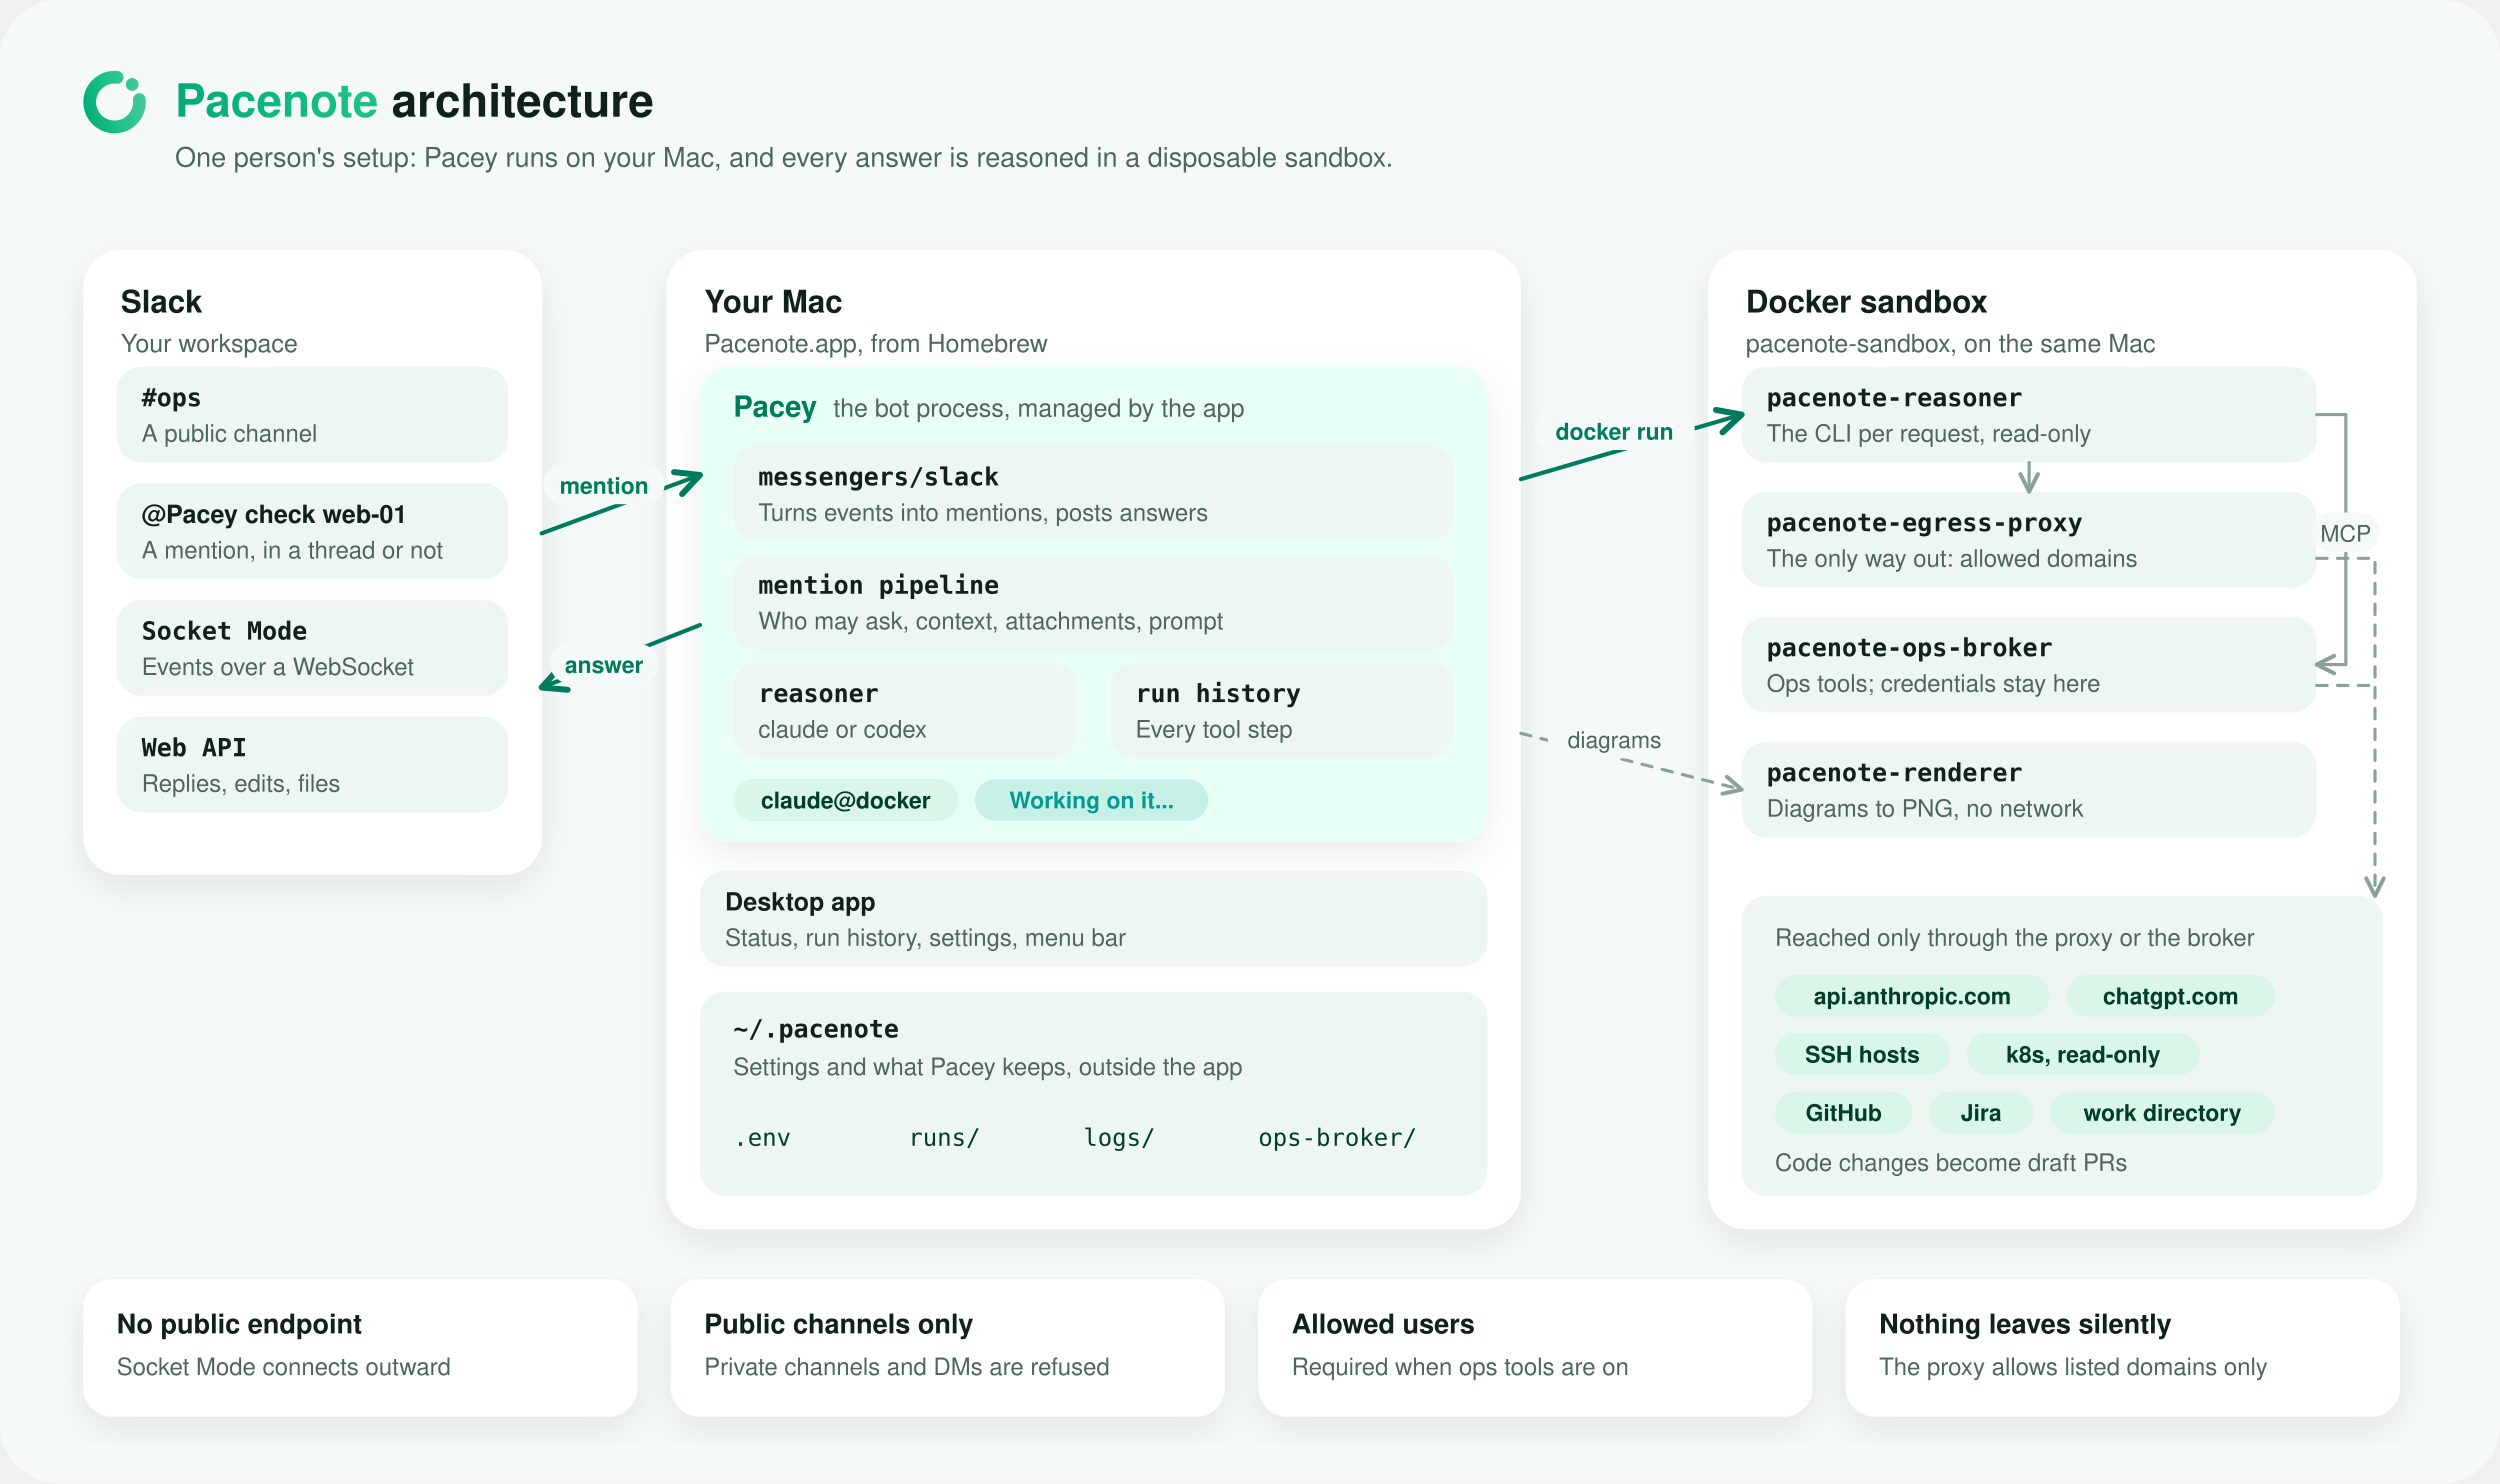
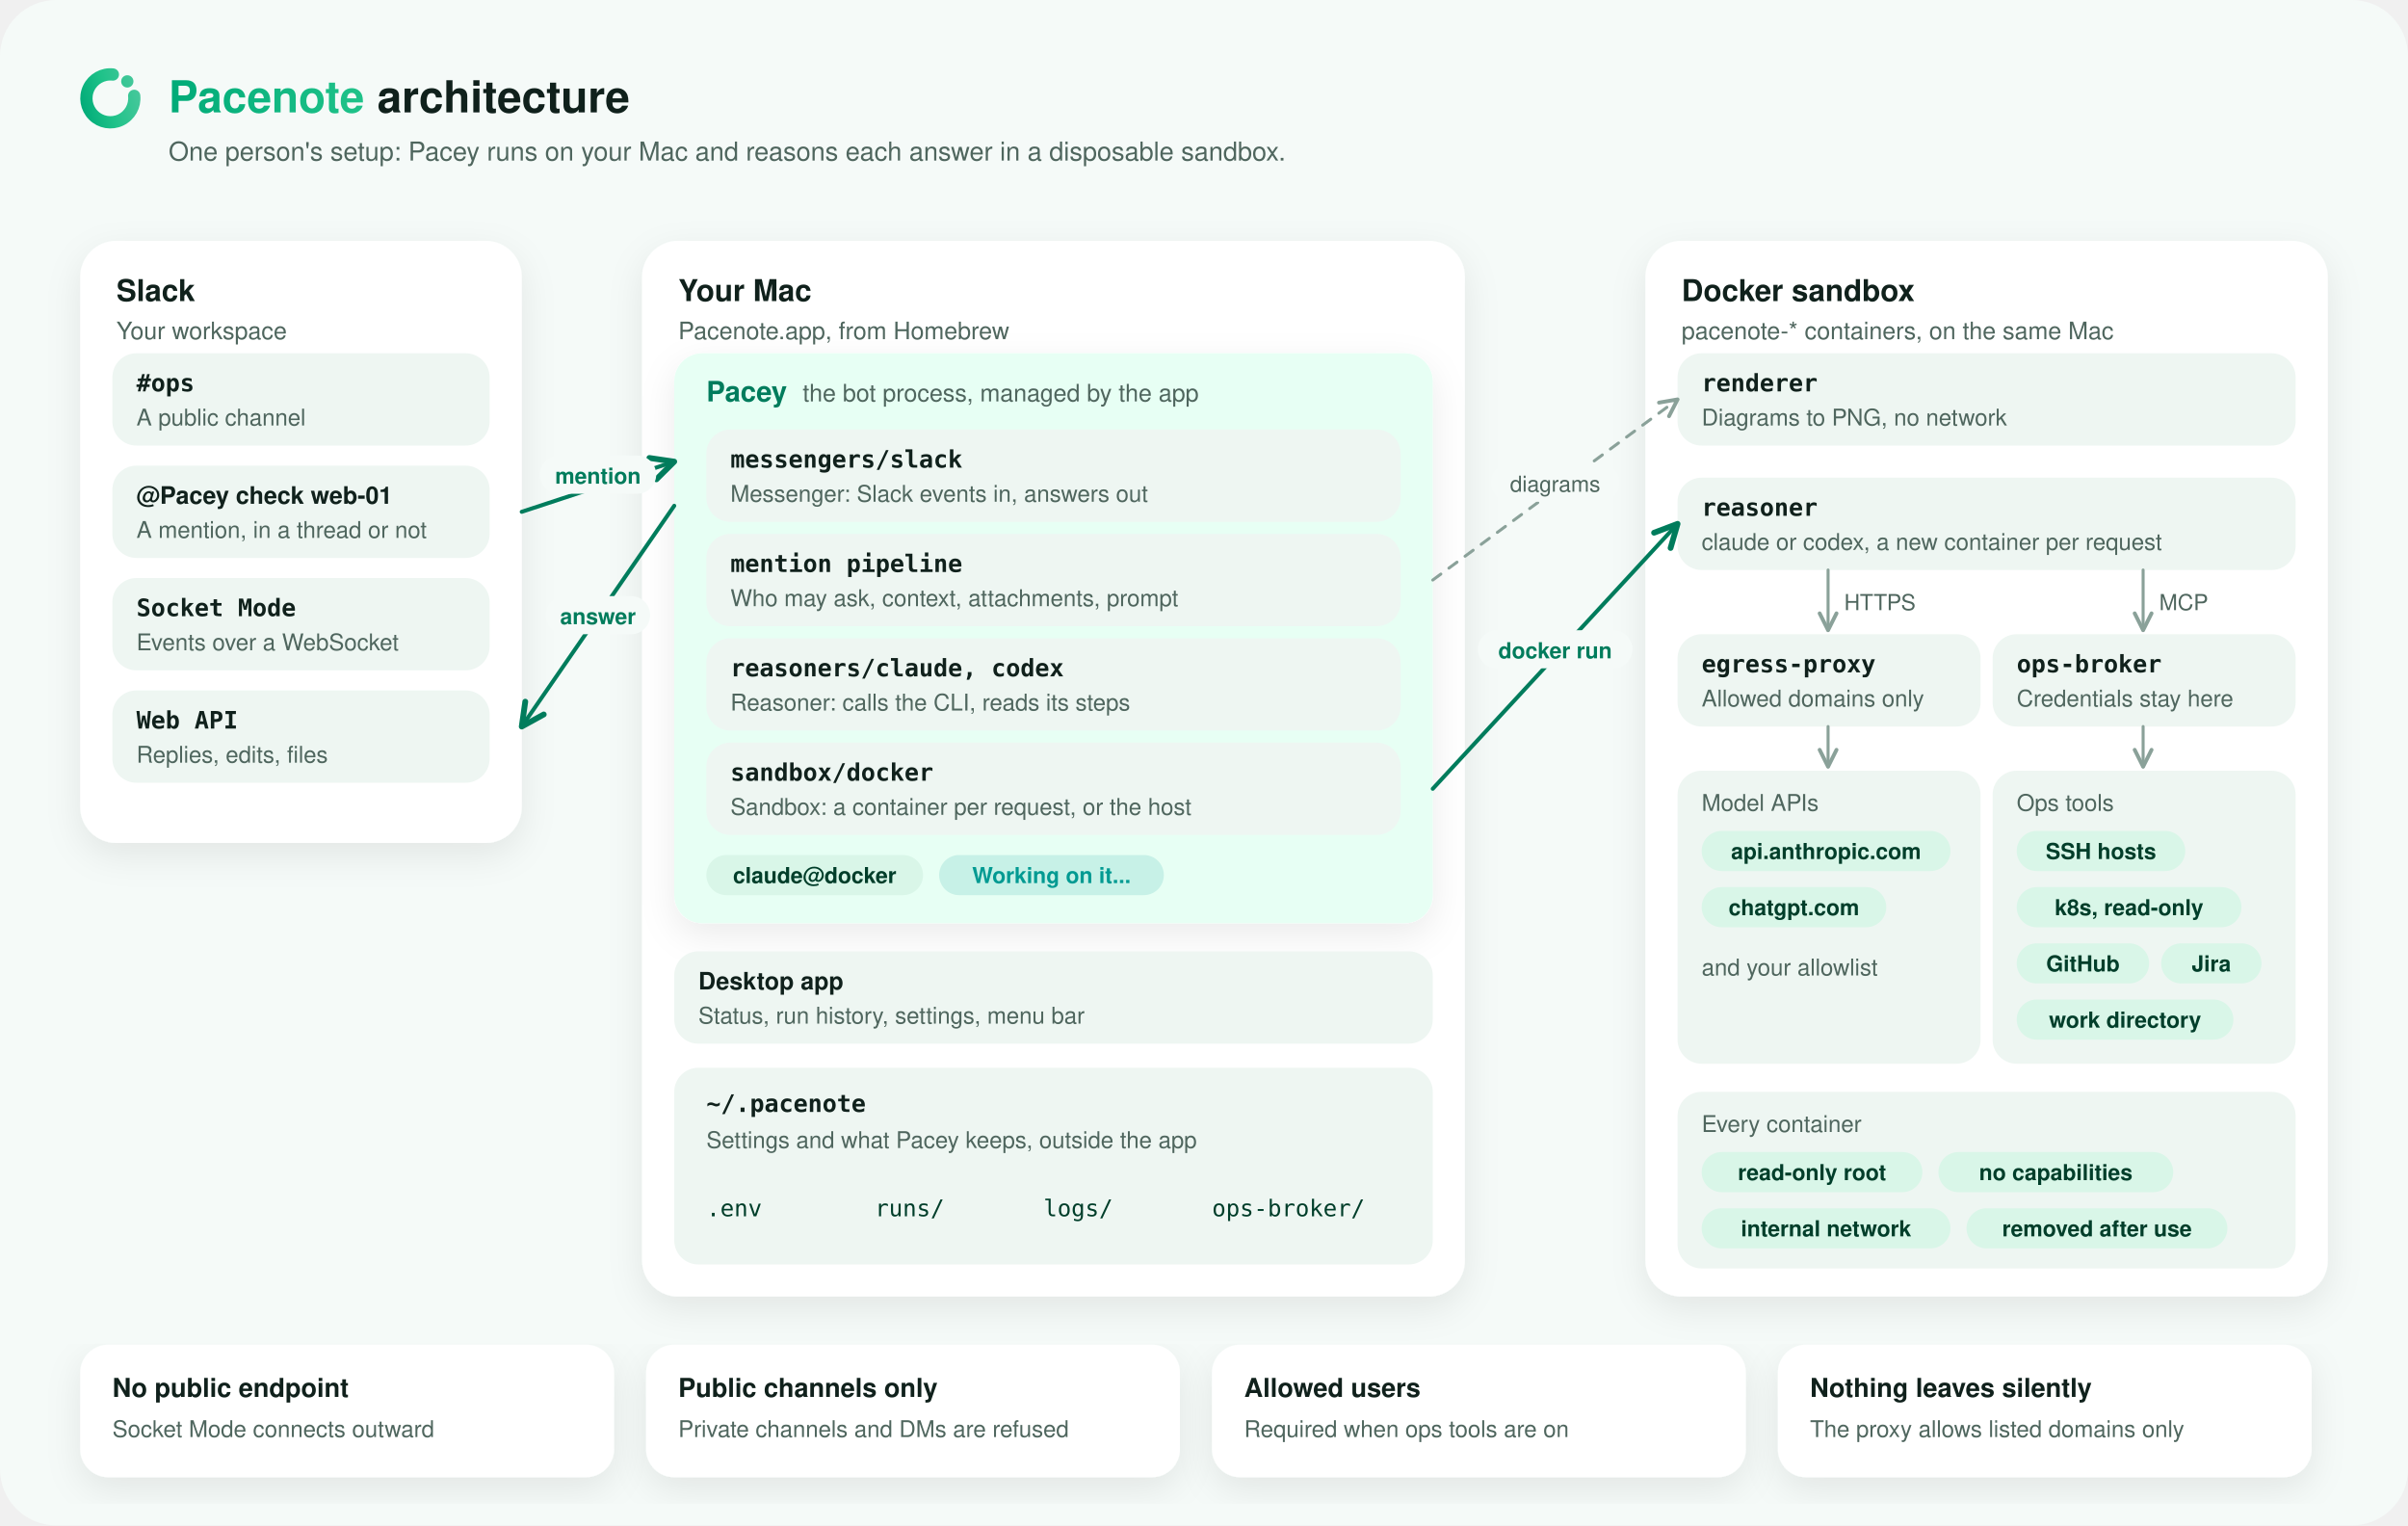
- <svg xmlns="http://www.w3.org/2000/svg" width="1200" height="712" viewBox="0 0 1200 712" role="img" aria-label="Pacenote architecture">
+ <svg xmlns="http://www.w3.org/2000/svg" width="1200" height="760" viewBox="0 0 1200 760" role="img" aria-label="Pacenote architecture">
  <defs>
    <linearGradient id="mark" x1="0" y1="1" x2="1" y2="0">
      <stop offset="0" stop-color="#01ab78" />
      <stop offset="0.46" stop-color="#1fc289" />
      <stop offset="1" stop-color="#48c89c" />
    </linearGradient>
    <linearGradient id="mark-big" gradientUnits="userSpaceOnUse" x1="54" y1="314" x2="458" y2="198">
      <stop offset="0" stop-color="#01ab78" />
      <stop offset="0.46" stop-color="#1fc289" />
      <stop offset="1" stop-color="#48c89c" />
    </linearGradient>
    <linearGradient id="wordmark" x1="0" y1="0" x2="1" y2="0">
      <stop offset="0" stop-color="#01ab78" />
      <stop offset="1" stop-color="#1fc289" />
    </linearGradient>
    <filter id="shadow" x="-10%" y="-10%" width="120%" height="130%">
      <feDropShadow dx="0" dy="6" stdDeviation="9" flood-color="#0f2a20" flood-opacity="0.08" />
    </filter>
    <marker id="arrow" viewBox="0 0 10 10" refX="8.5" refY="5" markerWidth="8" markerHeight="8" orient="auto-start-reverse">
      <path d="M1.5 1.5L8.5 5L1.5 8.5" fill="none" stroke="#8aa199" stroke-width="1.6" stroke-linecap="round" stroke-linejoin="round" />
    </marker>
    <marker id="arrow-main" viewBox="0 0 10 10" refX="8.5" refY="5" markerWidth="8" markerHeight="8" orient="auto-start-reverse">
      <path d="M1.5 1.5L8.5 5L1.5 8.5" fill="none" stroke="#007c5c" stroke-width="1.8" stroke-linecap="round" stroke-linejoin="round" />
    </marker>
  </defs>
-   <rect width="1200" height="712" rx="28" fill="#f5faf8" />
+   <rect width="1200" height="760" rx="28" fill="#f5faf8" />
  <g transform="translate(36.35922 30.35922) scale(0.07281553)">
    <path d="M273.1 92.9A164 164 0 1 0 419.1 238.9" fill="none" stroke="url(#mark-big)" stroke-width="84" stroke-linecap="round" />
    <circle cx="372" cy="140" r="42" fill="url(#mark-big)" />
  </g>
  <text x="84" y="56" font-family="-apple-system, BlinkMacSystemFont, 'Segoe UI', Pretendard, 'Noto Sans KR', Helvetica, Arial, sans-serif" font-size="22" font-weight="700" fill="url(#wordmark)" text-anchor="start">Pacenote</text>
  <text x="188" y="56" font-family="-apple-system, BlinkMacSystemFont, 'Segoe UI', Pretendard, 'Noto Sans KR', Helvetica, Arial, sans-serif" font-size="22" font-weight="600" fill="#10211c" text-anchor="start">architecture</text>
-   <text x="84" y="80" font-family="-apple-system, BlinkMacSystemFont, 'Segoe UI', Pretendard, 'Noto Sans KR', Helvetica, Arial, sans-serif" font-size="13" font-weight="400" fill="#4f665e" text-anchor="start">One person's setup: Pacey runs on your Mac, and every answer is reasoned in a disposable sandbox.</text>
+   <text x="84" y="80" font-family="-apple-system, BlinkMacSystemFont, 'Segoe UI', Pretendard, 'Noto Sans KR', Helvetica, Arial, sans-serif" font-size="13" font-weight="400" fill="#4f665e" text-anchor="start">One person's setup: Pacey runs on your Mac and reasons each answer in a disposable sandbox.</text>
  <rect x="40" y="120" width="220" height="300" rx="18" fill="#ffffff" filter="url(#shadow)" />
  <text x="58" y="150" font-family="-apple-system, BlinkMacSystemFont, 'Segoe UI', Pretendard, 'Noto Sans KR', Helvetica, Arial, sans-serif" font-size="15" font-weight="600" fill="#10211c" text-anchor="start">Slack</text>
  <text x="58" y="169" font-family="-apple-system, BlinkMacSystemFont, 'Segoe UI', Pretendard, 'Noto Sans KR', Helvetica, Arial, sans-serif" font-size="12" font-weight="400" fill="#4f665e" text-anchor="start">Your workspace</text>
  <rect x="56" y="176" width="188" height="46" rx="12" fill="#eef6f2" />
  <text x="68" y="195" font-family="ui-monospace, 'SF Mono', 'JetBrains Mono', Menlo, Consolas, monospace" font-size="12" font-weight="600" fill="#10211c" text-anchor="start">#ops</text>
  <text x="68" y="212" font-family="-apple-system, BlinkMacSystemFont, 'Segoe UI', Pretendard, 'Noto Sans KR', Helvetica, Arial, sans-serif" font-size="11.5" font-weight="400" fill="#4f665e" text-anchor="start">A public channel</text>
  <rect x="56" y="232" width="188" height="46" rx="12" fill="#eef6f2" />
  <text x="68" y="251" font-family="-apple-system, BlinkMacSystemFont, 'Segoe UI', Pretendard, 'Noto Sans KR', Helvetica, Arial, sans-serif" font-size="12" font-weight="600" fill="#10211c" text-anchor="start">@Pacey  check web-01</text>
  <text x="68" y="268" font-family="-apple-system, BlinkMacSystemFont, 'Segoe UI', Pretendard, 'Noto Sans KR', Helvetica, Arial, sans-serif" font-size="11.5" font-weight="400" fill="#4f665e" text-anchor="start">A mention, in a thread or not</text>
  <rect x="56" y="288" width="188" height="46" rx="12" fill="#eef6f2" />
  <text x="68" y="307" font-family="ui-monospace, 'SF Mono', 'JetBrains Mono', Menlo, Consolas, monospace" font-size="12" font-weight="600" fill="#10211c" text-anchor="start">Socket Mode</text>
  <text x="68" y="324" font-family="-apple-system, BlinkMacSystemFont, 'Segoe UI', Pretendard, 'Noto Sans KR', Helvetica, Arial, sans-serif" font-size="11.5" font-weight="400" fill="#4f665e" text-anchor="start">Events over a WebSocket</text>
  <rect x="56" y="344" width="188" height="46" rx="12" fill="#eef6f2" />
  <text x="68" y="363" font-family="ui-monospace, 'SF Mono', 'JetBrains Mono', Menlo, Consolas, monospace" font-size="12" font-weight="600" fill="#10211c" text-anchor="start">Web API</text>
  <text x="68" y="380" font-family="-apple-system, BlinkMacSystemFont, 'Segoe UI', Pretendard, 'Noto Sans KR', Helvetica, Arial, sans-serif" font-size="11.5" font-weight="400" fill="#4f665e" text-anchor="start">Replies, edits, files</text>
-   <rect x="320" y="120" width="410" height="470" rx="18" fill="#ffffff" filter="url(#shadow)" />
+   <rect x="320" y="120" width="410" height="526" rx="18" fill="#ffffff" filter="url(#shadow)" />
  <text x="338" y="150" font-family="-apple-system, BlinkMacSystemFont, 'Segoe UI', Pretendard, 'Noto Sans KR', Helvetica, Arial, sans-serif" font-size="15" font-weight="600" fill="#10211c" text-anchor="start">Your Mac</text>
  <text x="338" y="169" font-family="-apple-system, BlinkMacSystemFont, 'Segoe UI', Pretendard, 'Noto Sans KR', Helvetica, Arial, sans-serif" font-size="12" font-weight="400" fill="#4f665e" text-anchor="start">Pacenote.app, from Homebrew</text>
-   <rect x="336" y="176" width="378" height="228" rx="14" fill="#e7fff4" filter="url(#shadow)" />
+   <rect x="336" y="176" width="378" height="284" rx="14" fill="#e7fff4" filter="url(#shadow)" />
  <text x="352" y="200" font-family="-apple-system, BlinkMacSystemFont, 'Segoe UI', Pretendard, 'Noto Sans KR', Helvetica, Arial, sans-serif" font-size="14" font-weight="700" fill="#007c5c" text-anchor="start">Pacey</text>
  <text x="400" y="200" font-family="-apple-system, BlinkMacSystemFont, 'Segoe UI', Pretendard, 'Noto Sans KR', Helvetica, Arial, sans-serif" font-size="12" font-weight="400" fill="#4f665e" text-anchor="start">the bot process, managed by the app</text>
  <rect x="352" y="214" width="346" height="46" rx="12" fill="#eef6f2" />
  <text x="364" y="233" font-family="ui-monospace, 'SF Mono', 'JetBrains Mono', Menlo, Consolas, monospace" font-size="12" font-weight="600" fill="#10211c" text-anchor="start">messengers/slack</text>
-   <text x="364" y="250" font-family="-apple-system, BlinkMacSystemFont, 'Segoe UI', Pretendard, 'Noto Sans KR', Helvetica, Arial, sans-serif" font-size="11.5" font-weight="400" fill="#4f665e" text-anchor="start">Turns events into mentions, posts answers</text>
+   <text x="364" y="250" font-family="-apple-system, BlinkMacSystemFont, 'Segoe UI', Pretendard, 'Noto Sans KR', Helvetica, Arial, sans-serif" font-size="11.5" font-weight="400" fill="#4f665e" text-anchor="start">Messenger: Slack events in, answers out</text>
  <rect x="352" y="266" width="346" height="46" rx="12" fill="#eef6f2" />
  <text x="364" y="285" font-family="ui-monospace, 'SF Mono', 'JetBrains Mono', Menlo, Consolas, monospace" font-size="12" font-weight="600" fill="#10211c" text-anchor="start">mention pipeline</text>
  <text x="364" y="302" font-family="-apple-system, BlinkMacSystemFont, 'Segoe UI', Pretendard, 'Noto Sans KR', Helvetica, Arial, sans-serif" font-size="11.5" font-weight="400" fill="#4f665e" text-anchor="start">Who may ask, context, attachments, prompt</text>
-   <rect x="352" y="318" width="165" height="46" rx="12" fill="#eef6f2" />
-   <text x="364" y="337" font-family="ui-monospace, 'SF Mono', 'JetBrains Mono', Menlo, Consolas, monospace" font-size="12" font-weight="600" fill="#10211c" text-anchor="start">reasoner</text>
-   <text x="364" y="354" font-family="-apple-system, BlinkMacSystemFont, 'Segoe UI', Pretendard, 'Noto Sans KR', Helvetica, Arial, sans-serif" font-size="11.5" font-weight="400" fill="#4f665e" text-anchor="start">claude or codex</text>
-   <rect x="533" y="318" width="165" height="46" rx="12" fill="#eef6f2" />
-   <text x="545" y="337" font-family="ui-monospace, 'SF Mono', 'JetBrains Mono', Menlo, Consolas, monospace" font-size="12" font-weight="600" fill="#10211c" text-anchor="start">run history</text>
-   <text x="545" y="354" font-family="-apple-system, BlinkMacSystemFont, 'Segoe UI', Pretendard, 'Noto Sans KR', Helvetica, Arial, sans-serif" font-size="11.5" font-weight="400" fill="#4f665e" text-anchor="start">Every tool step</text>
-   <rect x="352" y="374" width="108" height="20" rx="10" fill="#d9f6e8" fill-opacity="1" />
-   <text x="406" y="388" font-family="-apple-system, BlinkMacSystemFont, 'Segoe UI', Pretendard, 'Noto Sans KR', Helvetica, Arial, sans-serif" font-size="11" font-weight="600" fill="#003e2a" text-anchor="middle">claude@docker</text>
-   <rect x="468" y="374" width="112" height="20" rx="10" fill="#029a92" fill-opacity="0.14" />
-   <text x="524" y="388" font-family="-apple-system, BlinkMacSystemFont, 'Segoe UI', Pretendard, 'Noto Sans KR', Helvetica, Arial, sans-serif" font-size="11" font-weight="600" fill="#029a92" text-anchor="middle">Working on it...</text>
-   <rect x="336" y="418" width="378" height="46" rx="12" fill="#eef6f2" />
-   <text x="348" y="437" font-family="-apple-system, BlinkMacSystemFont, 'Segoe UI', Pretendard, 'Noto Sans KR', Helvetica, Arial, sans-serif" font-size="12" font-weight="600" fill="#10211c" text-anchor="start">Desktop app</text>
-   <text x="348" y="454" font-family="-apple-system, BlinkMacSystemFont, 'Segoe UI', Pretendard, 'Noto Sans KR', Helvetica, Arial, sans-serif" font-size="11.5" font-weight="400" fill="#4f665e" text-anchor="start">Status, run history, settings, menu bar</text>
-   <rect x="336" y="476" width="378" height="98" rx="12" fill="#eef6f2" />
-   <text x="352" y="498" font-family="ui-monospace, 'SF Mono', 'JetBrains Mono', Menlo, Consolas, monospace" font-size="12" font-weight="600" fill="#10211c" text-anchor="start">~/.pacenote</text>
-   <text x="352" y="516" font-family="-apple-system, BlinkMacSystemFont, 'Segoe UI', Pretendard, 'Noto Sans KR', Helvetica, Arial, sans-serif" font-size="11.5" font-weight="400" fill="#4f665e" text-anchor="start">Settings and what Pacey keeps, outside the app</text>
-   <text x="352" y="550" font-family="ui-monospace, 'SF Mono', 'JetBrains Mono', Menlo, Consolas, monospace" font-size="11.5" font-weight="400" fill="#003e2a" text-anchor="start">.env</text>
-   <text x="436" y="550" font-family="ui-monospace, 'SF Mono', 'JetBrains Mono', Menlo, Consolas, monospace" font-size="11.5" font-weight="400" fill="#003e2a" text-anchor="start">runs/</text>
-   <text x="520" y="550" font-family="ui-monospace, 'SF Mono', 'JetBrains Mono', Menlo, Consolas, monospace" font-size="11.5" font-weight="400" fill="#003e2a" text-anchor="start">logs/</text>
-   <text x="604" y="550" font-family="ui-monospace, 'SF Mono', 'JetBrains Mono', Menlo, Consolas, monospace" font-size="11.5" font-weight="400" fill="#003e2a" text-anchor="start">ops-broker/</text>
-   <rect x="820" y="120" width="340" height="470" rx="18" fill="#ffffff" filter="url(#shadow)" />
+   <rect x="352" y="318" width="346" height="46" rx="12" fill="#eef6f2" />
+   <text x="364" y="337" font-family="ui-monospace, 'SF Mono', 'JetBrains Mono', Menlo, Consolas, monospace" font-size="12" font-weight="600" fill="#10211c" text-anchor="start">reasoners/claude, codex</text>
+   <text x="364" y="354" font-family="-apple-system, BlinkMacSystemFont, 'Segoe UI', Pretendard, 'Noto Sans KR', Helvetica, Arial, sans-serif" font-size="11.5" font-weight="400" fill="#4f665e" text-anchor="start">Reasoner: calls the CLI, reads its steps</text>
+   <rect x="352" y="370" width="346" height="46" rx="12" fill="#eef6f2" />
+   <text x="364" y="389" font-family="ui-monospace, 'SF Mono', 'JetBrains Mono', Menlo, Consolas, monospace" font-size="12" font-weight="600" fill="#10211c" text-anchor="start">sandbox/docker</text>
+   <text x="364" y="406" font-family="-apple-system, BlinkMacSystemFont, 'Segoe UI', Pretendard, 'Noto Sans KR', Helvetica, Arial, sans-serif" font-size="11.5" font-weight="400" fill="#4f665e" text-anchor="start">Sandbox: a container per request, or the host</text>
+   <rect x="352" y="426" width="108" height="20" rx="10" fill="#d9f6e8" fill-opacity="1" />
+   <text x="406" y="440" font-family="-apple-system, BlinkMacSystemFont, 'Segoe UI', Pretendard, 'Noto Sans KR', Helvetica, Arial, sans-serif" font-size="11" font-weight="600" fill="#003e2a" text-anchor="middle">claude@docker</text>
+   <rect x="468" y="426" width="112" height="20" rx="10" fill="#029a92" fill-opacity="0.14" />
+   <text x="524" y="440" font-family="-apple-system, BlinkMacSystemFont, 'Segoe UI', Pretendard, 'Noto Sans KR', Helvetica, Arial, sans-serif" font-size="11" font-weight="600" fill="#029a92" text-anchor="middle">Working on it...</text>
+   <rect x="336" y="474" width="378" height="46" rx="12" fill="#eef6f2" />
+   <text x="348" y="493" font-family="-apple-system, BlinkMacSystemFont, 'Segoe UI', Pretendard, 'Noto Sans KR', Helvetica, Arial, sans-serif" font-size="12" font-weight="600" fill="#10211c" text-anchor="start">Desktop app</text>
+   <text x="348" y="510" font-family="-apple-system, BlinkMacSystemFont, 'Segoe UI', Pretendard, 'Noto Sans KR', Helvetica, Arial, sans-serif" font-size="11.5" font-weight="400" fill="#4f665e" text-anchor="start">Status, run history, settings, menu bar</text>
+   <rect x="336" y="532" width="378" height="98" rx="12" fill="#eef6f2" />
+   <text x="352" y="554" font-family="ui-monospace, 'SF Mono', 'JetBrains Mono', Menlo, Consolas, monospace" font-size="12" font-weight="600" fill="#10211c" text-anchor="start">~/.pacenote</text>
+   <text x="352" y="572" font-family="-apple-system, BlinkMacSystemFont, 'Segoe UI', Pretendard, 'Noto Sans KR', Helvetica, Arial, sans-serif" font-size="11.5" font-weight="400" fill="#4f665e" text-anchor="start">Settings and what Pacey keeps, outside the app</text>
+   <text x="352" y="606" font-family="ui-monospace, 'SF Mono', 'JetBrains Mono', Menlo, Consolas, monospace" font-size="11.5" font-weight="400" fill="#003e2a" text-anchor="start">.env</text>
+   <text x="436" y="606" font-family="ui-monospace, 'SF Mono', 'JetBrains Mono', Menlo, Consolas, monospace" font-size="11.5" font-weight="400" fill="#003e2a" text-anchor="start">runs/</text>
+   <text x="520" y="606" font-family="ui-monospace, 'SF Mono', 'JetBrains Mono', Menlo, Consolas, monospace" font-size="11.5" font-weight="400" fill="#003e2a" text-anchor="start">logs/</text>
+   <text x="604" y="606" font-family="ui-monospace, 'SF Mono', 'JetBrains Mono', Menlo, Consolas, monospace" font-size="11.5" font-weight="400" fill="#003e2a" text-anchor="start">ops-broker/</text>
+   <rect x="820" y="120" width="340" height="526" rx="18" fill="#ffffff" filter="url(#shadow)" />
  <text x="838" y="150" font-family="-apple-system, BlinkMacSystemFont, 'Segoe UI', Pretendard, 'Noto Sans KR', Helvetica, Arial, sans-serif" font-size="15" font-weight="600" fill="#10211c" text-anchor="start">Docker sandbox</text>
-   <text x="838" y="169" font-family="-apple-system, BlinkMacSystemFont, 'Segoe UI', Pretendard, 'Noto Sans KR', Helvetica, Arial, sans-serif" font-size="12" font-weight="400" fill="#4f665e" text-anchor="start">pacenote-sandbox, on the same Mac</text>
-   <rect x="836" y="176" width="276" height="46" rx="12" fill="#eef6f2" />
-   <text x="848" y="195" font-family="ui-monospace, 'SF Mono', 'JetBrains Mono', Menlo, Consolas, monospace" font-size="12" font-weight="600" fill="#10211c" text-anchor="start">pacenote-reasoner</text>
-   <text x="848" y="212" font-family="-apple-system, BlinkMacSystemFont, 'Segoe UI', Pretendard, 'Noto Sans KR', Helvetica, Arial, sans-serif" font-size="11.5" font-weight="400" fill="#4f665e" text-anchor="start">The CLI per request, read-only</text>
-   <rect x="836" y="236" width="276" height="46" rx="12" fill="#eef6f2" />
-   <text x="848" y="255" font-family="ui-monospace, 'SF Mono', 'JetBrains Mono', Menlo, Consolas, monospace" font-size="12" font-weight="600" fill="#10211c" text-anchor="start">pacenote-egress-proxy</text>
-   <text x="848" y="272" font-family="-apple-system, BlinkMacSystemFont, 'Segoe UI', Pretendard, 'Noto Sans KR', Helvetica, Arial, sans-serif" font-size="11.5" font-weight="400" fill="#4f665e" text-anchor="start">The only way out: allowed domains</text>
-   <rect x="836" y="296" width="276" height="46" rx="12" fill="#eef6f2" />
-   <text x="848" y="315" font-family="ui-monospace, 'SF Mono', 'JetBrains Mono', Menlo, Consolas, monospace" font-size="12" font-weight="600" fill="#10211c" text-anchor="start">pacenote-ops-broker</text>
-   <text x="848" y="332" font-family="-apple-system, BlinkMacSystemFont, 'Segoe UI', Pretendard, 'Noto Sans KR', Helvetica, Arial, sans-serif" font-size="11.5" font-weight="400" fill="#4f665e" text-anchor="start">Ops tools; credentials stay here</text>
-   <rect x="836" y="356" width="276" height="46" rx="12" fill="#eef6f2" />
-   <text x="848" y="375" font-family="ui-monospace, 'SF Mono', 'JetBrains Mono', Menlo, Consolas, monospace" font-size="12" font-weight="600" fill="#10211c" text-anchor="start">pacenote-renderer</text>
-   <text x="848" y="392" font-family="-apple-system, BlinkMacSystemFont, 'Segoe UI', Pretendard, 'Noto Sans KR', Helvetica, Arial, sans-serif" font-size="11.5" font-weight="400" fill="#4f665e" text-anchor="start">Diagrams to PNG, no network</text>
-   <rect x="836" y="430" width="308" height="144" rx="12" fill="#eef6f2" />
-   <text x="852" y="454" font-family="-apple-system, BlinkMacSystemFont, 'Segoe UI', Pretendard, 'Noto Sans KR', Helvetica, Arial, sans-serif" font-size="11.5" font-weight="400" fill="#4f665e" text-anchor="start">Reached only through the proxy or the broker</text>
-   <rect x="852" y="468" width="132" height="20" rx="10" fill="#d9f6e8" fill-opacity="1" />
-   <text x="918" y="482" font-family="-apple-system, BlinkMacSystemFont, 'Segoe UI', Pretendard, 'Noto Sans KR', Helvetica, Arial, sans-serif" font-size="11" font-weight="600" fill="#003e2a" text-anchor="middle">api.anthropic.com</text>
-   <rect x="992" y="468" width="100" height="20" rx="10" fill="#d9f6e8" fill-opacity="1" />
-   <text x="1042" y="482" font-family="-apple-system, BlinkMacSystemFont, 'Segoe UI', Pretendard, 'Noto Sans KR', Helvetica, Arial, sans-serif" font-size="11" font-weight="600" fill="#003e2a" text-anchor="middle">chatgpt.com</text>
-   <rect x="852" y="496" width="84" height="20" rx="10" fill="#d9f6e8" fill-opacity="1" />
-   <text x="894" y="510" font-family="-apple-system, BlinkMacSystemFont, 'Segoe UI', Pretendard, 'Noto Sans KR', Helvetica, Arial, sans-serif" font-size="11" font-weight="600" fill="#003e2a" text-anchor="middle">SSH hosts</text>
-   <rect x="944" y="496" width="112" height="20" rx="10" fill="#d9f6e8" fill-opacity="1" />
-   <text x="1000" y="510" font-family="-apple-system, BlinkMacSystemFont, 'Segoe UI', Pretendard, 'Noto Sans KR', Helvetica, Arial, sans-serif" font-size="11" font-weight="600" fill="#003e2a" text-anchor="middle">k8s, read-only</text>
-   <rect x="852" y="524" width="66" height="20" rx="10" fill="#d9f6e8" fill-opacity="1" />
-   <text x="885" y="538" font-family="-apple-system, BlinkMacSystemFont, 'Segoe UI', Pretendard, 'Noto Sans KR', Helvetica, Arial, sans-serif" font-size="11" font-weight="600" fill="#003e2a" text-anchor="middle">GitHub</text>
-   <rect x="926" y="524" width="50" height="20" rx="10" fill="#d9f6e8" fill-opacity="1" />
-   <text x="951" y="538" font-family="-apple-system, BlinkMacSystemFont, 'Segoe UI', Pretendard, 'Noto Sans KR', Helvetica, Arial, sans-serif" font-size="11" font-weight="600" fill="#003e2a" text-anchor="middle">Jira</text>
-   <rect x="984" y="524" width="108" height="20" rx="10" fill="#d9f6e8" fill-opacity="1" />
-   <text x="1038" y="538" font-family="-apple-system, BlinkMacSystemFont, 'Segoe UI', Pretendard, 'Noto Sans KR', Helvetica, Arial, sans-serif" font-size="11" font-weight="600" fill="#003e2a" text-anchor="middle">work directory</text>
-   <text x="852" y="562" font-family="-apple-system, BlinkMacSystemFont, 'Segoe UI', Pretendard, 'Noto Sans KR', Helvetica, Arial, sans-serif" font-size="11.5" font-weight="400" fill="#4f665e" text-anchor="start">Code changes become draft PRs</text>
-   <path d="M260 256 L336 228" fill="none" stroke="#007c5c" stroke-width="2" stroke-linecap="round" stroke-linejoin="round" marker-end="url(#arrow-main)" />
-   <rect x="261" y="223" width="58" height="19" rx="9.5" fill="#f5faf8" />
-   <text x="290" y="237" font-family="-apple-system, BlinkMacSystemFont, 'Segoe UI', Pretendard, 'Noto Sans KR', Helvetica, Arial, sans-serif" font-size="11" font-weight="600" fill="#007c5c" text-anchor="middle">mention</text>
-   <path d="M336 300 L260 330" fill="none" stroke="#007c5c" stroke-width="2" stroke-linecap="round" stroke-linejoin="round" marker-end="url(#arrow-main)" />
-   <rect x="264" y="309" width="52" height="19" rx="9.5" fill="#f5faf8" />
-   <text x="290" y="323" font-family="-apple-system, BlinkMacSystemFont, 'Segoe UI', Pretendard, 'Noto Sans KR', Helvetica, Arial, sans-serif" font-size="11" font-weight="600" fill="#007c5c" text-anchor="middle">answer</text>
-   <path d="M730 230 L836 199" fill="none" stroke="#007c5c" stroke-width="2" stroke-linecap="round" stroke-linejoin="round" marker-end="url(#arrow-main)" />
-   <rect x="736.5" y="197" width="77" height="19" rx="9.5" fill="#f5faf8" />
-   <text x="775" y="211" font-family="-apple-system, BlinkMacSystemFont, 'Segoe UI', Pretendard, 'Noto Sans KR', Helvetica, Arial, sans-serif" font-size="11" font-weight="600" fill="#007c5c" text-anchor="middle">docker run</text>
-   <path d="M730 352 L836 379" fill="none" stroke="#8aa199" stroke-width="1.5" stroke-linecap="round" stroke-linejoin="round" stroke-dasharray="5 5" marker-end="url(#arrow)" />
-   <rect x="743" y="345" width="64" height="19" rx="9.5" fill="#f5faf8" />
-   <text x="775" y="359" font-family="-apple-system, BlinkMacSystemFont, 'Segoe UI', Pretendard, 'Noto Sans KR', Helvetica, Arial, sans-serif" font-size="11" font-weight="400" fill="#4f665e" text-anchor="middle">diagrams</text>
-   <path d="M974 222 L974 236" fill="none" stroke="#8aa199" stroke-width="1.5" stroke-linecap="round" stroke-linejoin="round" marker-end="url(#arrow)" />
-   <path d="M1112 199 L1126 199 L1126 319 L1112 319" fill="none" stroke="#8aa199" stroke-width="1.5" stroke-linecap="round" stroke-linejoin="round" marker-end="url(#arrow)" />
-   <rect x="1109.5" y="246" width="33" height="19" rx="9.5" fill="#f5faf8" />
-   <text x="1126" y="260" font-family="-apple-system, BlinkMacSystemFont, 'Segoe UI', Pretendard, 'Noto Sans KR', Helvetica, Arial, sans-serif" font-size="11" font-weight="400" fill="#4f665e" text-anchor="middle">MCP</text>
-   <path d="M1112 268 L1140 268 L1140 430" fill="none" stroke="#8aa199" stroke-width="1.5" stroke-linecap="round" stroke-linejoin="round" stroke-dasharray="5 5" marker-end="url(#arrow)" />
-   <path d="M1112 329 L1140 329" fill="none" stroke="#8aa199" stroke-width="1.5" stroke-linecap="round" stroke-linejoin="round" stroke-dasharray="5 5" />
-   <rect x="40" y="614" width="266" height="66" rx="14" fill="#ffffff" filter="url(#shadow)" />
-   <text x="56" y="640" font-family="-apple-system, BlinkMacSystemFont, 'Segoe UI', Pretendard, 'Noto Sans KR', Helvetica, Arial, sans-serif" font-size="13" font-weight="600" fill="#10211c" text-anchor="start">No public endpoint</text>
-   <text x="56" y="660" font-family="-apple-system, BlinkMacSystemFont, 'Segoe UI', Pretendard, 'Noto Sans KR', Helvetica, Arial, sans-serif" font-size="11.5" font-weight="400" fill="#4f665e" text-anchor="start">Socket Mode connects outward</text>
-   <rect x="322" y="614" width="266" height="66" rx="14" fill="#ffffff" filter="url(#shadow)" />
-   <text x="338" y="640" font-family="-apple-system, BlinkMacSystemFont, 'Segoe UI', Pretendard, 'Noto Sans KR', Helvetica, Arial, sans-serif" font-size="13" font-weight="600" fill="#10211c" text-anchor="start">Public channels only</text>
-   <text x="338" y="660" font-family="-apple-system, BlinkMacSystemFont, 'Segoe UI', Pretendard, 'Noto Sans KR', Helvetica, Arial, sans-serif" font-size="11.5" font-weight="400" fill="#4f665e" text-anchor="start">Private channels and DMs are refused</text>
-   <rect x="604" y="614" width="266" height="66" rx="14" fill="#ffffff" filter="url(#shadow)" />
-   <text x="620" y="640" font-family="-apple-system, BlinkMacSystemFont, 'Segoe UI', Pretendard, 'Noto Sans KR', Helvetica, Arial, sans-serif" font-size="13" font-weight="600" fill="#10211c" text-anchor="start">Allowed users</text>
-   <text x="620" y="660" font-family="-apple-system, BlinkMacSystemFont, 'Segoe UI', Pretendard, 'Noto Sans KR', Helvetica, Arial, sans-serif" font-size="11.5" font-weight="400" fill="#4f665e" text-anchor="start">Required when ops tools are on</text>
-   <rect x="886" y="614" width="266" height="66" rx="14" fill="#ffffff" filter="url(#shadow)" />
-   <text x="902" y="640" font-family="-apple-system, BlinkMacSystemFont, 'Segoe UI', Pretendard, 'Noto Sans KR', Helvetica, Arial, sans-serif" font-size="13" font-weight="600" fill="#10211c" text-anchor="start">Nothing leaves silently</text>
-   <text x="902" y="660" font-family="-apple-system, BlinkMacSystemFont, 'Segoe UI', Pretendard, 'Noto Sans KR', Helvetica, Arial, sans-serif" font-size="11.5" font-weight="400" fill="#4f665e" text-anchor="start">The proxy allows listed domains only</text>
+   <text x="838" y="169" font-family="-apple-system, BlinkMacSystemFont, 'Segoe UI', Pretendard, 'Noto Sans KR', Helvetica, Arial, sans-serif" font-size="12" font-weight="400" fill="#4f665e" text-anchor="start">pacenote-* containers, on the same Mac</text>
+   <rect x="836" y="176" width="308" height="46" rx="12" fill="#eef6f2" />
+   <text x="848" y="195" font-family="ui-monospace, 'SF Mono', 'JetBrains Mono', Menlo, Consolas, monospace" font-size="12" font-weight="600" fill="#10211c" text-anchor="start">renderer</text>
+   <text x="848" y="212" font-family="-apple-system, BlinkMacSystemFont, 'Segoe UI', Pretendard, 'Noto Sans KR', Helvetica, Arial, sans-serif" font-size="11.5" font-weight="400" fill="#4f665e" text-anchor="start">Diagrams to PNG, no network</text>
+   <rect x="836" y="238" width="308" height="46" rx="12" fill="#eef6f2" />
+   <text x="848" y="257" font-family="ui-monospace, 'SF Mono', 'JetBrains Mono', Menlo, Consolas, monospace" font-size="12" font-weight="600" fill="#10211c" text-anchor="start">reasoner</text>
+   <text x="848" y="274" font-family="-apple-system, BlinkMacSystemFont, 'Segoe UI', Pretendard, 'Noto Sans KR', Helvetica, Arial, sans-serif" font-size="11.5" font-weight="400" fill="#4f665e" text-anchor="start">claude or codex, a new container per request</text>
+   <rect x="836" y="316" width="151" height="46" rx="12" fill="#eef6f2" />
+   <text x="848" y="335" font-family="ui-monospace, 'SF Mono', 'JetBrains Mono', Menlo, Consolas, monospace" font-size="12" font-weight="600" fill="#10211c" text-anchor="start">egress-proxy</text>
+   <text x="848" y="352" font-family="-apple-system, BlinkMacSystemFont, 'Segoe UI', Pretendard, 'Noto Sans KR', Helvetica, Arial, sans-serif" font-size="11.5" font-weight="400" fill="#4f665e" text-anchor="start">Allowed domains only</text>
+   <rect x="993" y="316" width="151" height="46" rx="12" fill="#eef6f2" />
+   <text x="1005" y="335" font-family="ui-monospace, 'SF Mono', 'JetBrains Mono', Menlo, Consolas, monospace" font-size="12" font-weight="600" fill="#10211c" text-anchor="start">ops-broker</text>
+   <text x="1005" y="352" font-family="-apple-system, BlinkMacSystemFont, 'Segoe UI', Pretendard, 'Noto Sans KR', Helvetica, Arial, sans-serif" font-size="11.5" font-weight="400" fill="#4f665e" text-anchor="start">Credentials stay here</text>
+   <path d="M911 284 L911 314" fill="none" stroke="#8aa199" stroke-width="1.5" stroke-linecap="round" stroke-linejoin="round" marker-end="url(#arrow)" />
+   <text x="919" y="304" font-family="-apple-system, BlinkMacSystemFont, 'Segoe UI', Pretendard, 'Noto Sans KR', Helvetica, Arial, sans-serif" font-size="11" font-weight="400" fill="#4f665e" text-anchor="start">HTTPS</text>
+   <path d="M911 362 L911 382" fill="none" stroke="#8aa199" stroke-width="1.5" stroke-linecap="round" stroke-linejoin="round" marker-end="url(#arrow)" />
+   <path d="M1068 284 L1068 314" fill="none" stroke="#8aa199" stroke-width="1.5" stroke-linecap="round" stroke-linejoin="round" marker-end="url(#arrow)" />
+   <text x="1076" y="304" font-family="-apple-system, BlinkMacSystemFont, 'Segoe UI', Pretendard, 'Noto Sans KR', Helvetica, Arial, sans-serif" font-size="11" font-weight="400" fill="#4f665e" text-anchor="start">MCP</text>
+   <path d="M1068 362 L1068 382" fill="none" stroke="#8aa199" stroke-width="1.5" stroke-linecap="round" stroke-linejoin="round" marker-end="url(#arrow)" />
+   <rect x="836" y="384" width="151" height="146" rx="12" fill="#eef6f2" />
+   <text x="848" y="404" font-family="-apple-system, BlinkMacSystemFont, 'Segoe UI', Pretendard, 'Noto Sans KR', Helvetica, Arial, sans-serif" font-size="11.5" font-weight="400" fill="#4f665e" text-anchor="start">Model APIs</text>
+   <rect x="848" y="414" width="124" height="20" rx="10" fill="#d9f6e8" fill-opacity="1" />
+   <text x="910" y="428" font-family="-apple-system, BlinkMacSystemFont, 'Segoe UI', Pretendard, 'Noto Sans KR', Helvetica, Arial, sans-serif" font-size="11" font-weight="600" fill="#003e2a" text-anchor="middle">api.anthropic.com</text>
+   <rect x="848" y="442" width="92" height="20" rx="10" fill="#d9f6e8" fill-opacity="1" />
+   <text x="894" y="456" font-family="-apple-system, BlinkMacSystemFont, 'Segoe UI', Pretendard, 'Noto Sans KR', Helvetica, Arial, sans-serif" font-size="11" font-weight="600" fill="#003e2a" text-anchor="middle">chatgpt.com</text>
+   <text x="848" y="486" font-family="-apple-system, BlinkMacSystemFont, 'Segoe UI', Pretendard, 'Noto Sans KR', Helvetica, Arial, sans-serif" font-size="11.5" font-weight="400" fill="#4f665e" text-anchor="start">and your allowlist</text>
+   <rect x="993" y="384" width="151" height="146" rx="12" fill="#eef6f2" />
+   <text x="1005" y="404" font-family="-apple-system, BlinkMacSystemFont, 'Segoe UI', Pretendard, 'Noto Sans KR', Helvetica, Arial, sans-serif" font-size="11.5" font-weight="400" fill="#4f665e" text-anchor="start">Ops tools</text>
+   <rect x="1005" y="414" width="84" height="20" rx="10" fill="#d9f6e8" fill-opacity="1" />
+   <text x="1047" y="428" font-family="-apple-system, BlinkMacSystemFont, 'Segoe UI', Pretendard, 'Noto Sans KR', Helvetica, Arial, sans-serif" font-size="11" font-weight="600" fill="#003e2a" text-anchor="middle">SSH hosts</text>
+   <rect x="1005" y="442" width="112" height="20" rx="10" fill="#d9f6e8" fill-opacity="1" />
+   <text x="1061" y="456" font-family="-apple-system, BlinkMacSystemFont, 'Segoe UI', Pretendard, 'Noto Sans KR', Helvetica, Arial, sans-serif" font-size="11" font-weight="600" fill="#003e2a" text-anchor="middle">k8s, read-only</text>
+   <rect x="1005" y="470" width="66" height="20" rx="10" fill="#d9f6e8" fill-opacity="1" />
+   <text x="1038" y="484" font-family="-apple-system, BlinkMacSystemFont, 'Segoe UI', Pretendard, 'Noto Sans KR', Helvetica, Arial, sans-serif" font-size="11" font-weight="600" fill="#003e2a" text-anchor="middle">GitHub</text>
+   <rect x="1077" y="470" width="50" height="20" rx="10" fill="#d9f6e8" fill-opacity="1" />
+   <text x="1102" y="484" font-family="-apple-system, BlinkMacSystemFont, 'Segoe UI', Pretendard, 'Noto Sans KR', Helvetica, Arial, sans-serif" font-size="11" font-weight="600" fill="#003e2a" text-anchor="middle">Jira</text>
+   <rect x="1005" y="498" width="108" height="20" rx="10" fill="#d9f6e8" fill-opacity="1" />
+   <text x="1059" y="512" font-family="-apple-system, BlinkMacSystemFont, 'Segoe UI', Pretendard, 'Noto Sans KR', Helvetica, Arial, sans-serif" font-size="11" font-weight="600" fill="#003e2a" text-anchor="middle">work directory</text>
+   <rect x="836" y="544" width="308" height="88" rx="12" fill="#eef6f2" />
+   <text x="848" y="564" font-family="-apple-system, BlinkMacSystemFont, 'Segoe UI', Pretendard, 'Noto Sans KR', Helvetica, Arial, sans-serif" font-size="11.5" font-weight="400" fill="#4f665e" text-anchor="start">Every container</text>
+   <rect x="848" y="574" width="110" height="20" rx="10" fill="#d9f6e8" fill-opacity="1" />
+   <text x="903" y="588" font-family="-apple-system, BlinkMacSystemFont, 'Segoe UI', Pretendard, 'Noto Sans KR', Helvetica, Arial, sans-serif" font-size="11" font-weight="600" fill="#003e2a" text-anchor="middle">read-only root</text>
+   <rect x="966" y="574" width="117" height="20" rx="10" fill="#d9f6e8" fill-opacity="1" />
+   <text x="1024.5" y="588" font-family="-apple-system, BlinkMacSystemFont, 'Segoe UI', Pretendard, 'Noto Sans KR', Helvetica, Arial, sans-serif" font-size="11" font-weight="600" fill="#003e2a" text-anchor="middle">no capabilities</text>
+   <rect x="848" y="602" width="124" height="20" rx="10" fill="#d9f6e8" fill-opacity="1" />
+   <text x="910" y="616" font-family="-apple-system, BlinkMacSystemFont, 'Segoe UI', Pretendard, 'Noto Sans KR', Helvetica, Arial, sans-serif" font-size="11" font-weight="600" fill="#003e2a" text-anchor="middle">internal network</text>
+   <rect x="980" y="602" width="130" height="20" rx="10" fill="#d9f6e8" fill-opacity="1" />
+   <text x="1045" y="616" font-family="-apple-system, BlinkMacSystemFont, 'Segoe UI', Pretendard, 'Noto Sans KR', Helvetica, Arial, sans-serif" font-size="11" font-weight="600" fill="#003e2a" text-anchor="middle">removed after use</text>
+   <path d="M260 255 L336 230" fill="none" stroke="#007c5c" stroke-width="2" stroke-linecap="round" stroke-linejoin="round" marker-end="url(#arrow-main)" />
+   <rect x="269" y="227" width="58" height="19" rx="9.5" fill="#f5faf8" />
+   <text x="298" y="241" font-family="-apple-system, BlinkMacSystemFont, 'Segoe UI', Pretendard, 'Noto Sans KR', Helvetica, Arial, sans-serif" font-size="11" font-weight="600" fill="#007c5c" text-anchor="middle">mention</text>
+   <path d="M336 252 L260 362" fill="none" stroke="#007c5c" stroke-width="2" stroke-linecap="round" stroke-linejoin="round" marker-end="url(#arrow-main)" />
+   <rect x="272" y="297" width="52" height="19" rx="9.5" fill="#f5faf8" />
+   <text x="298" y="311" font-family="-apple-system, BlinkMacSystemFont, 'Segoe UI', Pretendard, 'Noto Sans KR', Helvetica, Arial, sans-serif" font-size="11" font-weight="600" fill="#007c5c" text-anchor="middle">answer</text>
+   <path d="M714 289 L836 199" fill="none" stroke="#8aa199" stroke-width="1.5" stroke-linecap="round" stroke-linejoin="round" stroke-dasharray="5 5" marker-end="url(#arrow)" />
+   <rect x="743" y="231" width="64" height="19" rx="9.5" fill="#f5faf8" />
+   <text x="775" y="245" font-family="-apple-system, BlinkMacSystemFont, 'Segoe UI', Pretendard, 'Noto Sans KR', Helvetica, Arial, sans-serif" font-size="11" font-weight="400" fill="#4f665e" text-anchor="middle">diagrams</text>
+   <path d="M714 393 L836 261" fill="none" stroke="#007c5c" stroke-width="2" stroke-linecap="round" stroke-linejoin="round" marker-end="url(#arrow-main)" />
+   <rect x="736.5" y="314" width="77" height="19" rx="9.5" fill="#f5faf8" />
+   <text x="775" y="328" font-family="-apple-system, BlinkMacSystemFont, 'Segoe UI', Pretendard, 'Noto Sans KR', Helvetica, Arial, sans-serif" font-size="11" font-weight="600" fill="#007c5c" text-anchor="middle">docker run</text>
+   <rect x="40" y="670" width="266" height="66" rx="14" fill="#ffffff" filter="url(#shadow)" />
+   <text x="56" y="696" font-family="-apple-system, BlinkMacSystemFont, 'Segoe UI', Pretendard, 'Noto Sans KR', Helvetica, Arial, sans-serif" font-size="13" font-weight="600" fill="#10211c" text-anchor="start">No public endpoint</text>
+   <text x="56" y="716" font-family="-apple-system, BlinkMacSystemFont, 'Segoe UI', Pretendard, 'Noto Sans KR', Helvetica, Arial, sans-serif" font-size="11.5" font-weight="400" fill="#4f665e" text-anchor="start">Socket Mode connects outward</text>
+   <rect x="322" y="670" width="266" height="66" rx="14" fill="#ffffff" filter="url(#shadow)" />
+   <text x="338" y="696" font-family="-apple-system, BlinkMacSystemFont, 'Segoe UI', Pretendard, 'Noto Sans KR', Helvetica, Arial, sans-serif" font-size="13" font-weight="600" fill="#10211c" text-anchor="start">Public channels only</text>
+   <text x="338" y="716" font-family="-apple-system, BlinkMacSystemFont, 'Segoe UI', Pretendard, 'Noto Sans KR', Helvetica, Arial, sans-serif" font-size="11.5" font-weight="400" fill="#4f665e" text-anchor="start">Private channels and DMs are refused</text>
+   <rect x="604" y="670" width="266" height="66" rx="14" fill="#ffffff" filter="url(#shadow)" />
+   <text x="620" y="696" font-family="-apple-system, BlinkMacSystemFont, 'Segoe UI', Pretendard, 'Noto Sans KR', Helvetica, Arial, sans-serif" font-size="13" font-weight="600" fill="#10211c" text-anchor="start">Allowed users</text>
+   <text x="620" y="716" font-family="-apple-system, BlinkMacSystemFont, 'Segoe UI', Pretendard, 'Noto Sans KR', Helvetica, Arial, sans-serif" font-size="11.5" font-weight="400" fill="#4f665e" text-anchor="start">Required when ops tools are on</text>
+   <rect x="886" y="670" width="266" height="66" rx="14" fill="#ffffff" filter="url(#shadow)" />
+   <text x="902" y="696" font-family="-apple-system, BlinkMacSystemFont, 'Segoe UI', Pretendard, 'Noto Sans KR', Helvetica, Arial, sans-serif" font-size="13" font-weight="600" fill="#10211c" text-anchor="start">Nothing leaves silently</text>
+   <text x="902" y="716" font-family="-apple-system, BlinkMacSystemFont, 'Segoe UI', Pretendard, 'Noto Sans KR', Helvetica, Arial, sans-serif" font-size="11.5" font-weight="400" fill="#4f665e" text-anchor="start">The proxy allows listed domains only</text>
</svg>
